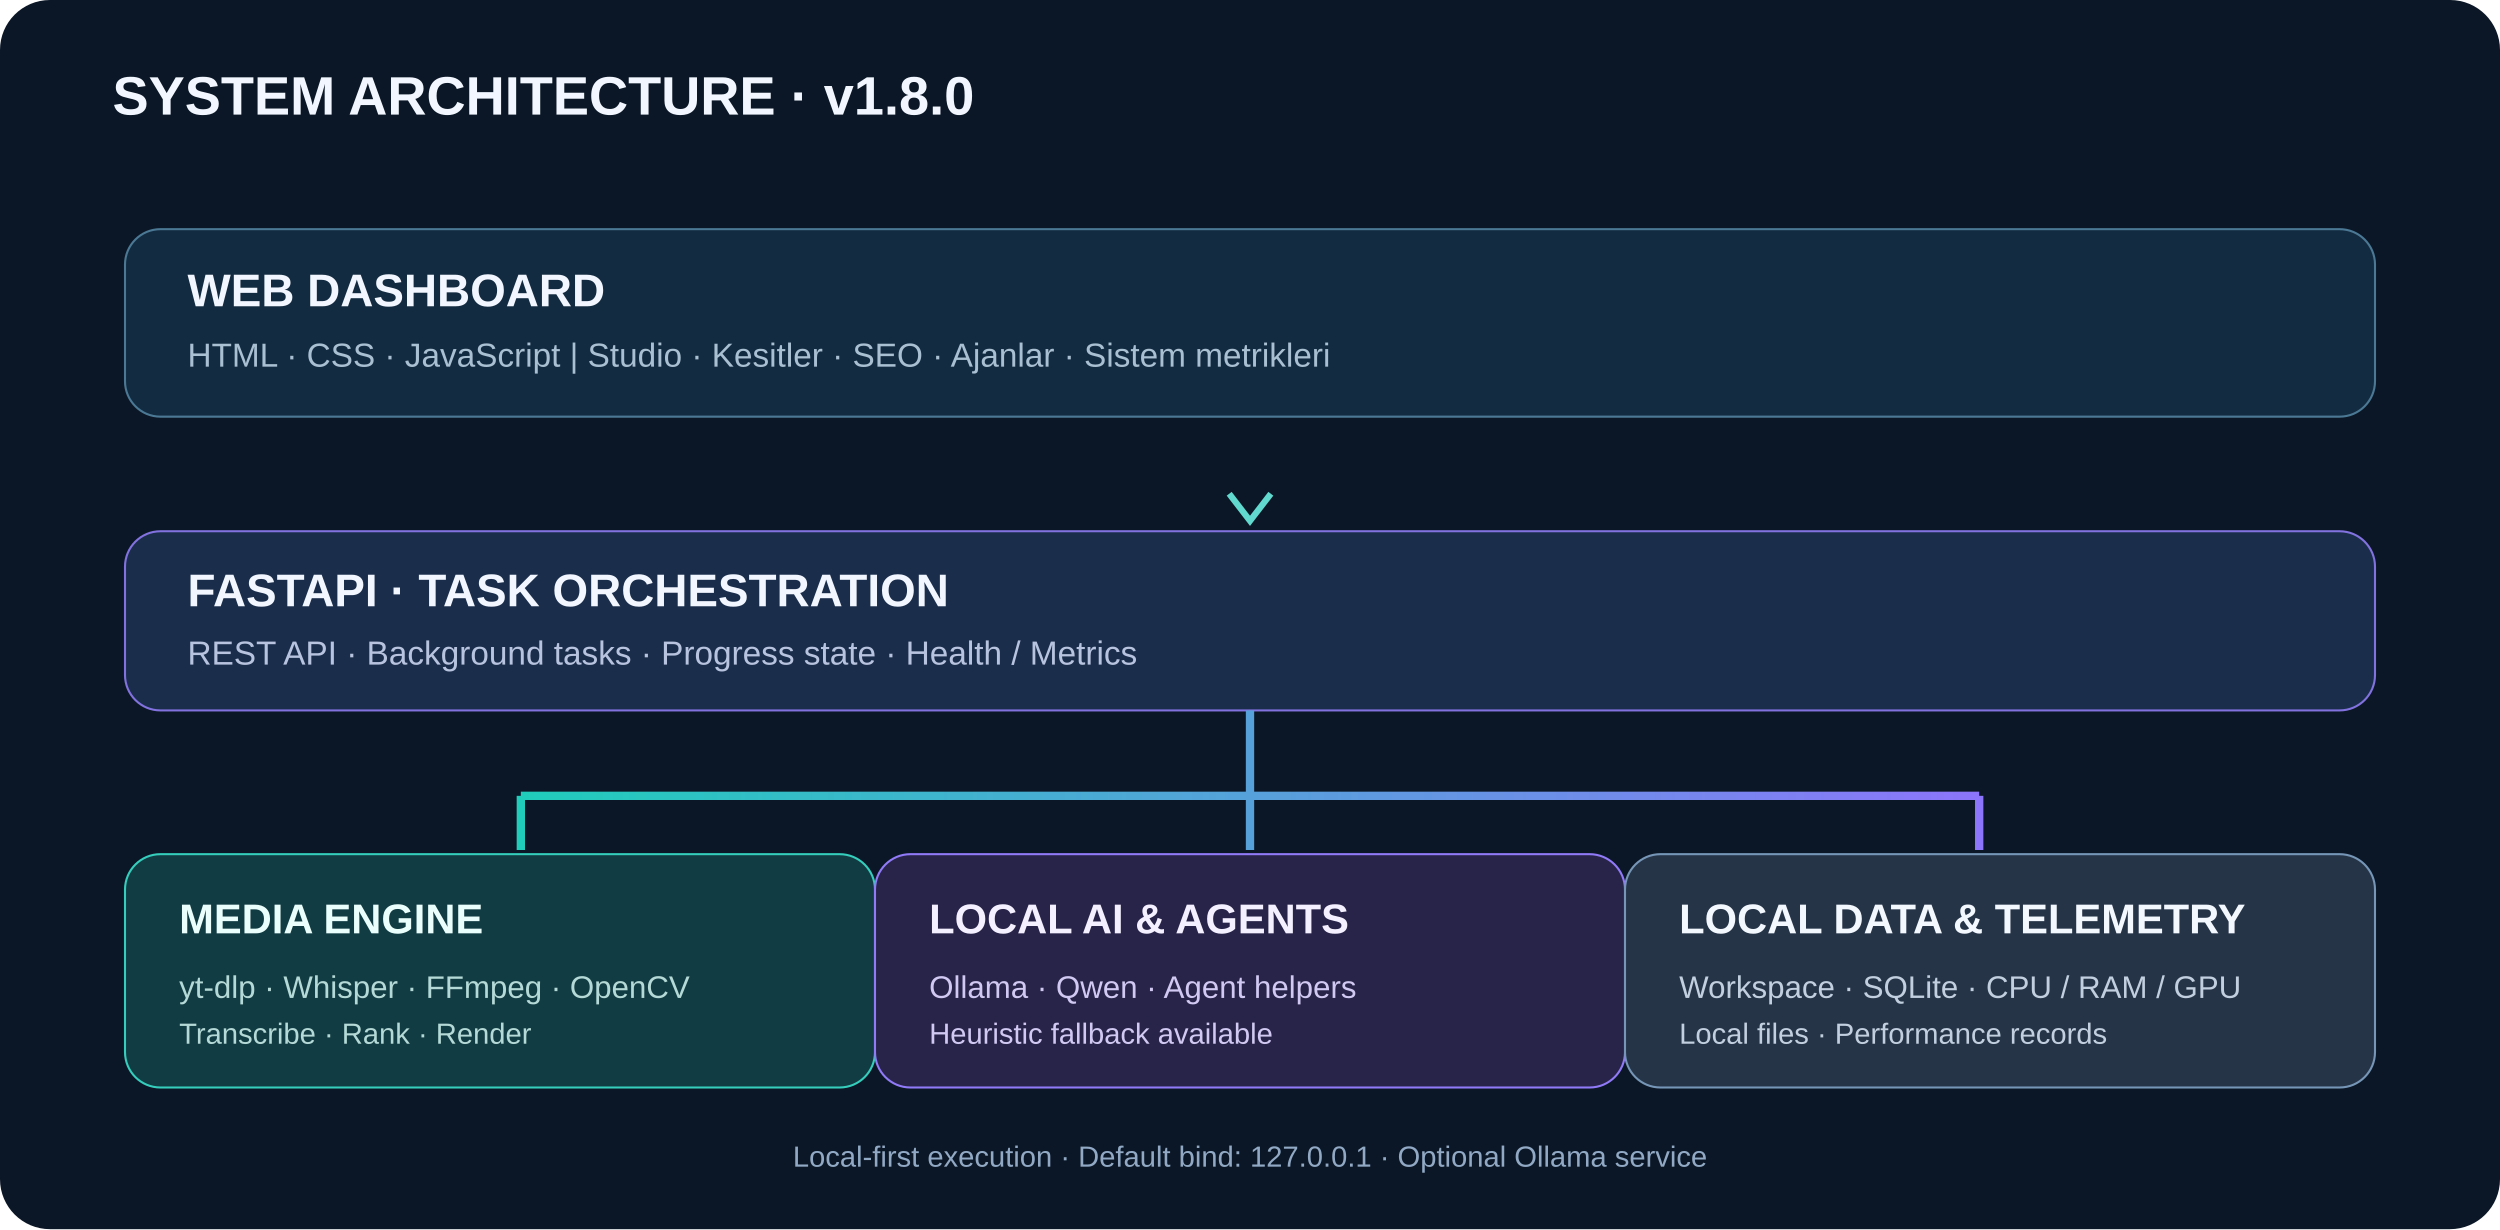
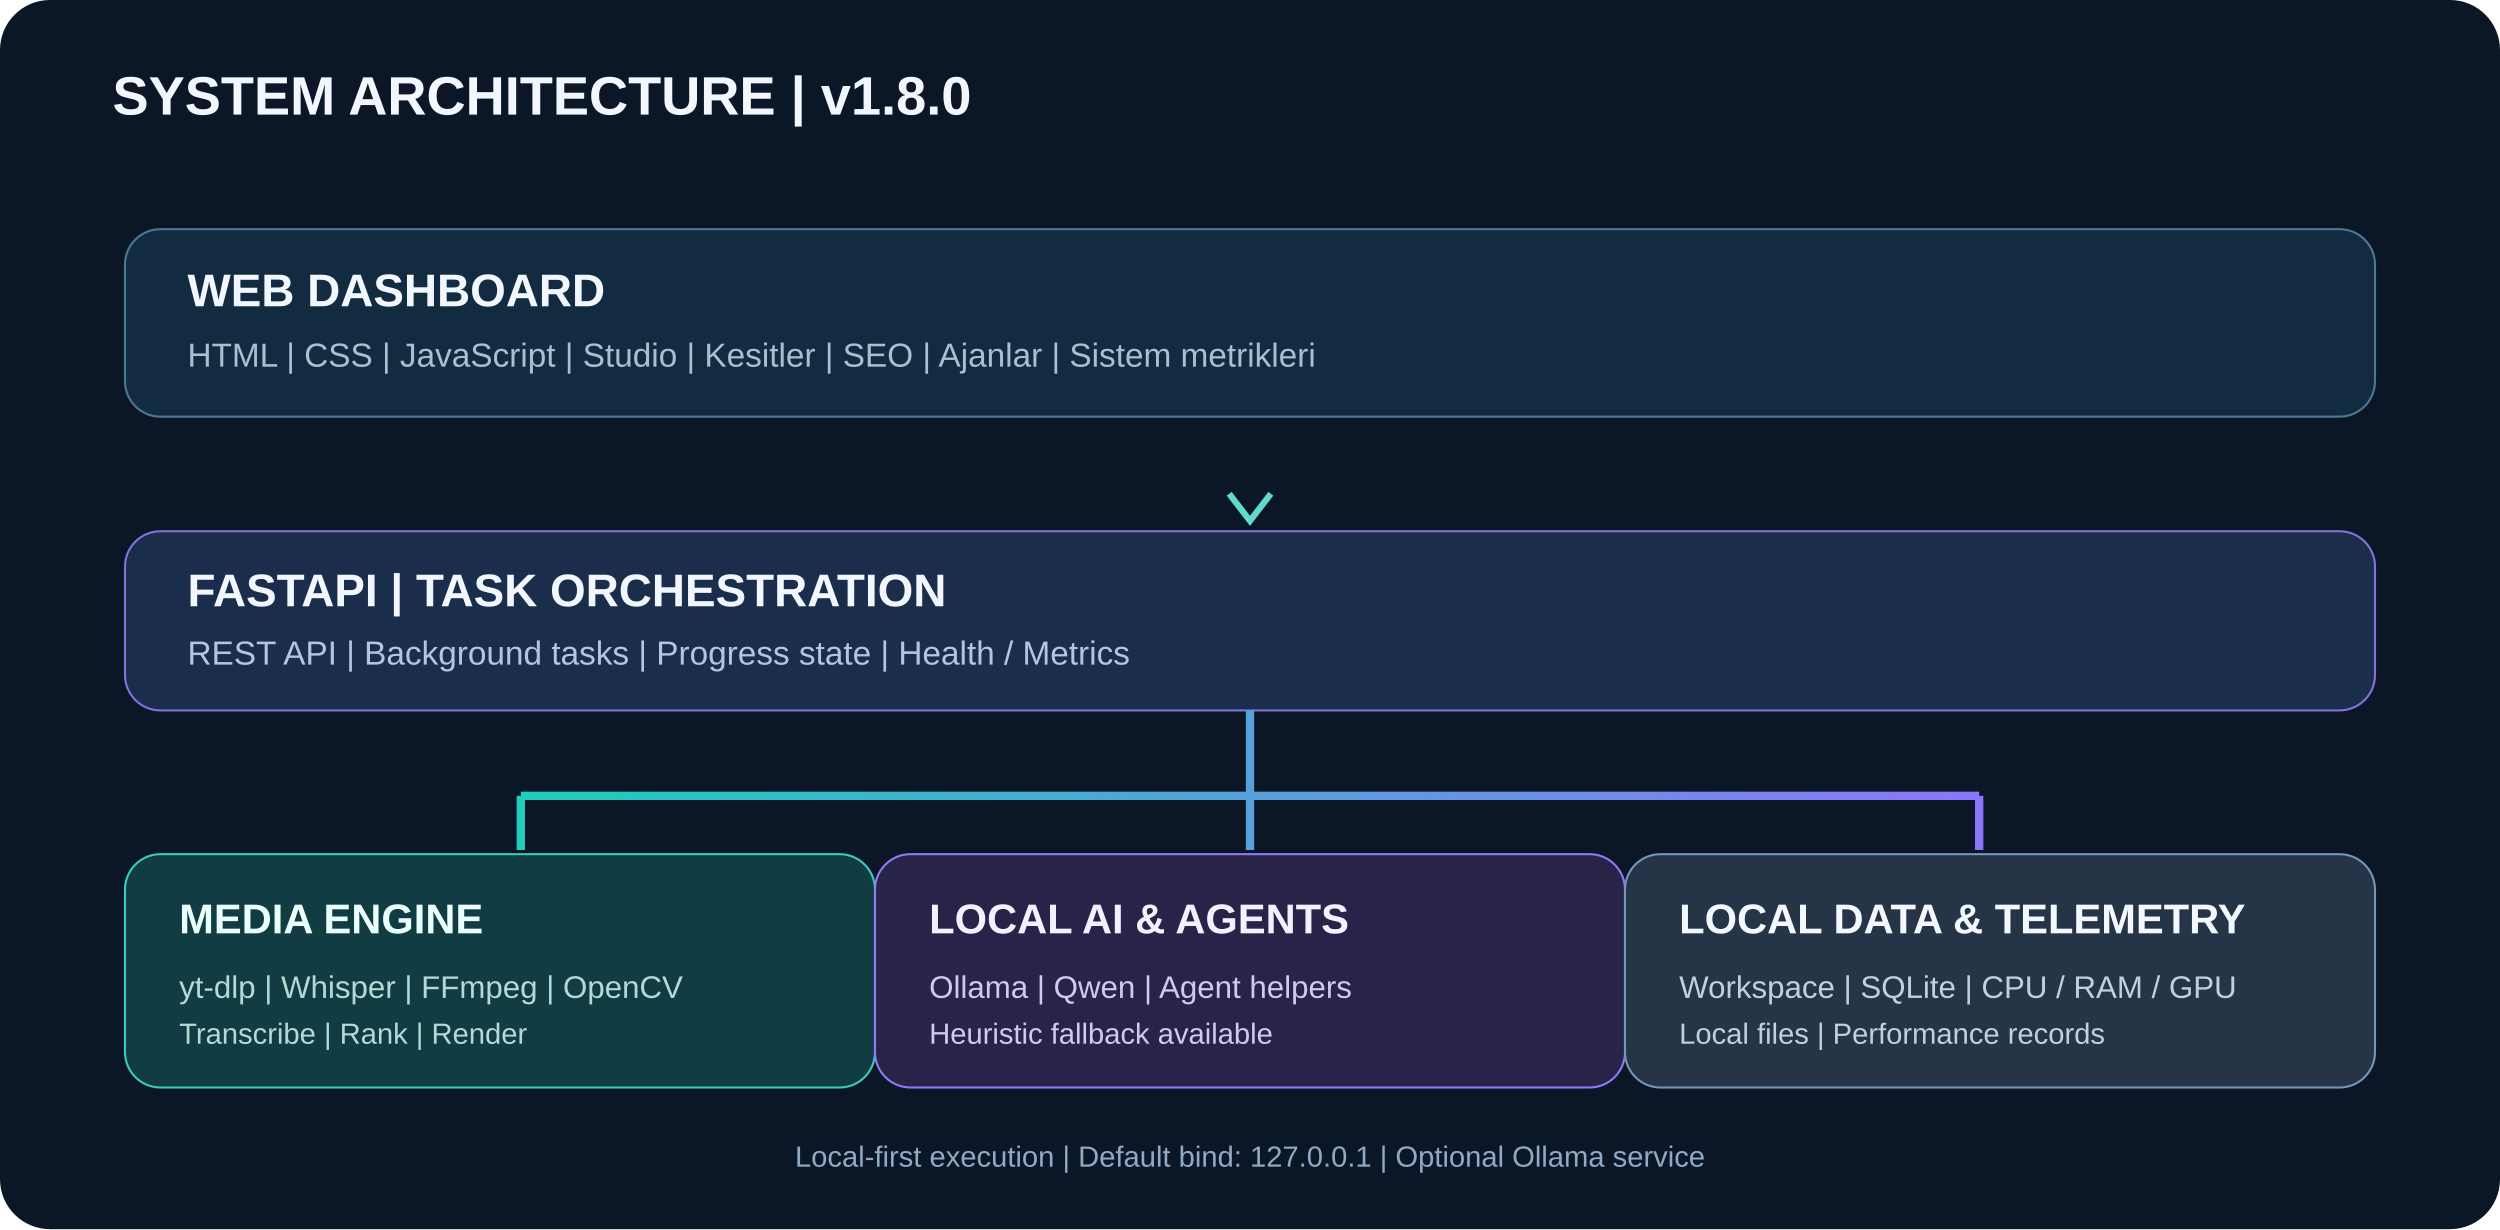
<svg xmlns="http://www.w3.org/2000/svg" width="1200" height="590" viewBox="0 0 1200 590" role="img" aria-labelledby="t d">
  <defs>
    <linearGradient id="a" x1="0" x2="1">
      <stop stop-color="#20cdbb" />
      <stop offset="1" stop-color="#8c75fa" />
    </linearGradient>
  </defs>
  <rect width="1200" height="590" rx="24" fill="#0b1726" />
-   <text x="54" y="55" fill="#f2f7ff" font-family="Arial,sans-serif" font-size="26" font-weight="700">SYSTEM ARCHITECTURE · v1.8.0</text>
+   <text x="54" y="55" fill="#f2f7ff" font-family="Arial,sans-serif" font-size="26" font-weight="700">SYSTEM ARCHITECTURE | v1.8.0</text>
  <g font-family="Arial,sans-serif">
    <rect x="60" y="110" width="1080" height="90" rx="17" fill="#132b40" stroke="#4b7995" />
    <text x="90" y="147" fill="#f1f6ff" font-size="22" font-weight="700">WEB DASHBOARD</text>
-     <text x="90" y="176" fill="#a9bfd2" font-size="16">HTML · CSS · JavaScript  |  Studio · Kesitler · SEO · Ajanlar · Sistem metrikleri</text>
+     <text x="90" y="176" fill="#a9bfd2" font-size="16">HTML  |  CSS  |  JavaScript  |  Studio  |  Kesitler  |  SEO  |  Ajanlar  |  Sistem metrikleri</text>
    <path d="M600 200V247" stroke="url(#a)" stroke-width="4" />
    <path d="M590 237l10 13 10-13" fill="none" stroke="#61d9ce" stroke-width="3" />
    <rect x="60" y="255" width="1080" height="86" rx="17" fill="#1a2d4b" stroke="#8272df" />
-     <text x="90" y="291" fill="#f1f6ff" font-size="22" font-weight="700">FASTAPI · TASK ORCHESTRATION</text>
-     <text x="90" y="319" fill="#b8c4df" font-size="16">REST API · Background tasks · Progress state · Health / Metrics</text>
+     <text x="90" y="291" fill="#f1f6ff" font-size="22" font-weight="700">FASTAPI  |  TASK ORCHESTRATION</text>
+     <text x="90" y="319" fill="#b8c4df" font-size="16">REST API  |  Background tasks  |  Progress state  |  Health / Metrics</text>
    <path d="M600 341V382M250 382H950M250 382V408M600 382V408M950 382V408" fill="none" stroke="url(#a)" stroke-width="4" />
    <g>
      <rect x="60" y="410" width="360" height="112" rx="17" fill="#123c43" stroke="#35cdbc" />
      <text x="86" y="448" fill="#eafffc" font-size="20" font-weight="700">MEDIA ENGINE</text>
-       <text x="86" y="479" fill="#b4d9d6" font-size="15">yt-dlp · Whisper · FFmpeg · OpenCV</text>
-       <text x="86" y="501" fill="#b4d9d6" font-size="14">Transcribe · Rank · Render</text>
+       <text x="86" y="479" fill="#b4d9d6" font-size="15">yt-dlp  |  Whisper  |  FFmpeg  |  OpenCV</text>
+       <text x="86" y="501" fill="#b4d9d6" font-size="14">Transcribe  |  Rank  |  Render</text>
    </g>
    <g>
      <rect x="420" y="410" width="360" height="112" rx="17" fill="#282449" stroke="#907af7" />
      <text x="446" y="448" fill="#f4f0ff" font-size="20" font-weight="700">LOCAL AI &amp; AGENTS</text>
-       <text x="446" y="479" fill="#d1c9f2" font-size="15">Ollama · Qwen · Agent helpers</text>
+       <text x="446" y="479" fill="#d1c9f2" font-size="15">Ollama  |  Qwen  |  Agent helpers</text>
      <text x="446" y="501" fill="#d1c9f2" font-size="14">Heuristic fallback available</text>
    </g>
    <g>
      <rect x="780" y="410" width="360" height="112" rx="17" fill="#263448" stroke="#7696b7" />
      <text x="806" y="448" fill="#f3f8ff" font-size="20" font-weight="700">LOCAL DATA &amp; TELEMETRY</text>
-       <text x="806" y="479" fill="#c1cfdf" font-size="15">Workspace · SQLite · CPU / RAM / GPU</text>
-       <text x="806" y="501" fill="#c1cfdf" font-size="14">Local files · Performance records</text>
+       <text x="806" y="479" fill="#c1cfdf" font-size="15">Workspace  |  SQLite  |  CPU / RAM / GPU</text>
+       <text x="806" y="501" fill="#c1cfdf" font-size="14">Local files  |  Performance records</text>
    </g>
-     <text x="600" y="560" fill="#91a9c4" font-size="14" text-anchor="middle">Local-first execution · Default bind: 127.0.0.1 · Optional Ollama service</text>
+     <text x="600" y="560" fill="#91a9c4" font-size="14" text-anchor="middle">Local-first execution  |  Default bind: 127.0.0.1  |  Optional Ollama service</text>
  </g>
</svg>
